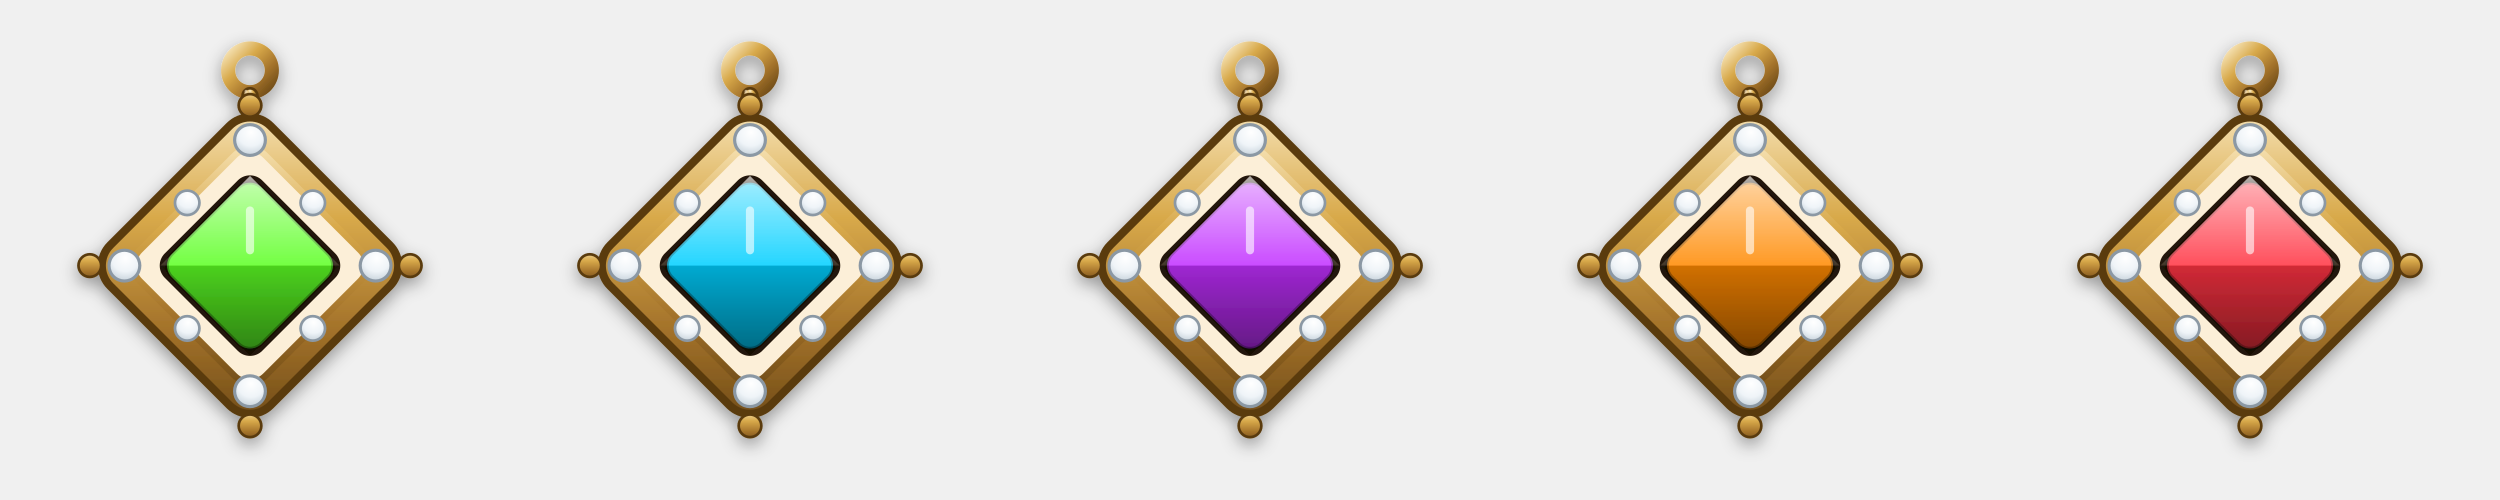
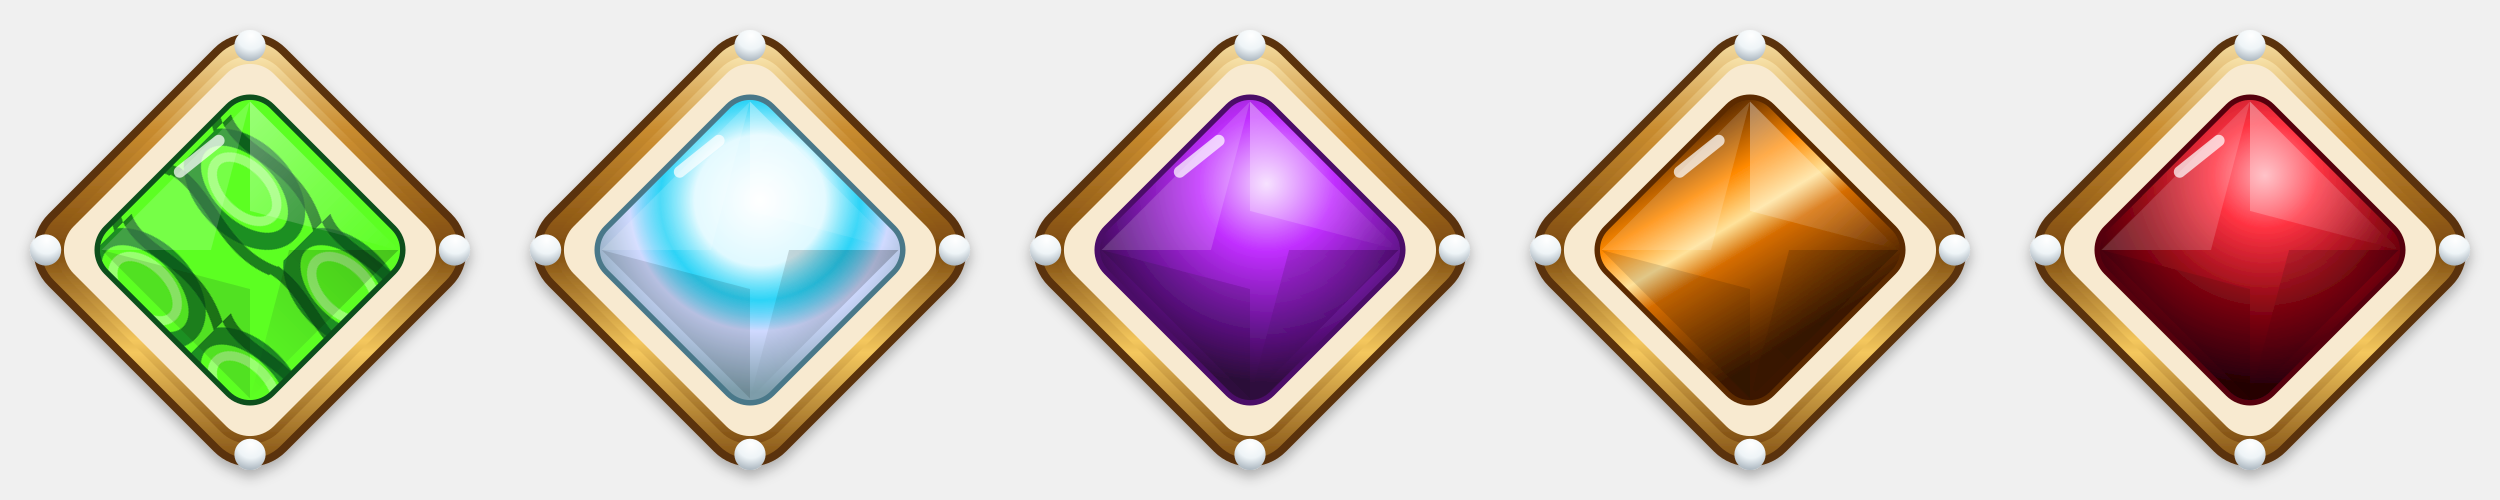
- <svg xmlns="http://www.w3.org/2000/svg" xmlns:xlink="http://www.w3.org/1999/xlink" width="320" height="64" viewBox="0 0 320 64" role="img" aria-labelledby="title desc">
+ <svg xmlns="http://www.w3.org/2000/svg" width="320" height="64" viewBox="0 0 320 64" role="img" aria-labelledby="title desc">
  <view id="sessions" viewBox="0 0 64 64" />
  <view id="consultations" viewBox="64 0 64 64" />
  <view id="content" viewBox="128 0 64 64" />
  <view id="notes" viewBox="192 0 64 64" />
  <view id="info" viewBox="256 0 64 64" />
  <defs>
-     <linearGradient id="gold-metal" x1="0" y1="0" x2="1" y2="1">
-       <stop offset="0" stop-color="#F7E4B8" />
-       <stop offset=".35" stop-color="#D8A94A" />
-       <stop offset=".7" stop-color="#A3722A" />
-       <stop offset="1" stop-color="#6E4A16" />
+     <linearGradient id="gold" x1="0" y1="0" x2="1" y2="1">
+       <stop offset="0" stop-color="#FFF0BD" />
+       <stop offset=".24" stop-color="#C98C2F" />
+       <stop offset=".5" stop-color="#7D4A0E" />
+       <stop offset=".72" stop-color="#F4C75D" />
+       <stop offset="1" stop-color="#6E3C08" />
    </linearGradient>
-     <radialGradient id="pave-diamond" cx=".35" cy=".3" r=".8">
-       <stop offset="0" stop-color="#FFFFFF" />
-       <stop offset=".55" stop-color="#EFF4F8" />
-       <stop offset="1" stop-color="#C3CFD8" />
+     <radialGradient id="diamond" cx=".3" cy=".25" r=".8">
+       <stop offset="0" stop-color="#fff" />
+       <stop offset=".55" stop-color="#eef4f7" />
+       <stop offset="1" stop-color="#aeb9c2" />
    </radialGradient>
-     <linearGradient id="rod-metal" x1="0" y1="0" x2="1" y2="0">
-       <stop offset="0" stop-color="#6E4A16" />
-       <stop offset=".28" stop-color="#D8A94A" />
-       <stop offset=".5" stop-color="#F9EAC2" />
-       <stop offset=".72" stop-color="#D8A94A" />
-       <stop offset="1" stop-color="#6E4A16" />
-     </linearGradient>
-     <linearGradient id="stone-facet-highlight" x1="0" y1="0" x2="1" y2="1">
-       <stop offset="0" stop-color="#FFFFFF" stop-opacity=".65" />
-       <stop offset=".5" stop-color="#FFFFFF" stop-opacity=".14" />
-       <stop offset="1" stop-color="#FFFFFF" stop-opacity="0" />
-     </linearGradient>
-     <linearGradient id="stone-facet-shadow" x1="0" y1="0" x2="1" y2="1">
-       <stop offset="0" stop-color="#000000" stop-opacity="0" />
-       <stop offset=".5" stop-color="#000000" stop-opacity=".18" />
-       <stop offset="1" stop-color="#000000" stop-opacity=".5" />
-     </linearGradient>
-     <filter id="pendant-shadow" x="-40%" y="-30%" width="180%" height="170%">
-       <feGaussianBlur in="SourceAlpha" stdDeviation="1.1" result="blur" />
-       <feOffset in="blur" dy=".8" result="off" />
-       <feComponentTransfer in="off" result="shadow">
-         <feFuncA type="linear" slope=".38" />
+     <filter id="shadow" x="-30%" y="-30%" width="160%" height="170%">
+       <feGaussianBlur in="SourceAlpha" stdDeviation=".9" result="b" />
+       <feOffset in="b" dy=".8" result="o" />
+       <feComponentTransfer in="o" result="s">
+         <feFuncA type="linear" slope=".3" />
      </feComponentTransfer>
      <feMerge>
-         <feMergeNode in="shadow" />
+         <feMergeNode in="s" />
        <feMergeNode in="SourceGraphic" />
      </feMerge>
    </filter>
-     <g id="pendant-chrome">
-       <circle cx="32" cy="9" r="2.8" fill="none" stroke="url(#gold-metal)" stroke-width="1.8" />
-       <rect x="31.05" y="11.3" width="1.9" height="5.4" rx=".95" fill="url(#rod-metal)" stroke="#5A3B10" stroke-width=".35" />
-       <line x1="31.5" y1="11.7" x2="31.5" y2="16" stroke="#FCEFD8" stroke-width=".4" stroke-linecap="round" opacity=".6" />
-       <g transform="translate(32 34) rotate(45) scale(1.16)">
-         <rect x="-12.5" y="-12.5" width="25" height="25" rx="3.2" fill="url(#gold-metal)" stroke="#5A3B10" stroke-width=".9" />
-         <rect x="-9.8" y="-9.8" width="19.6" height="19.6" rx="2.4" fill="#FCEFD8" stroke="url(#gold-metal)" stroke-width=".7" />
-         <circle cx="-9.8" cy="-9.8" r="1.7" fill="url(#pave-diamond)" stroke="#8B98A4" stroke-width=".35" />
-         <circle cx="9.8" cy="-9.8" r="1.7" fill="url(#pave-diamond)" stroke="#8B98A4" stroke-width=".35" />
-         <circle cx="9.8" cy="9.8" r="1.7" fill="url(#pave-diamond)" stroke="#8B98A4" stroke-width=".35" />
-         <circle cx="-9.8" cy="9.8" r="1.7" fill="url(#pave-diamond)" stroke="#8B98A4" stroke-width=".35" />
-         <circle cx="0" cy="-9.8" r="1.35" fill="url(#pave-diamond)" stroke="#8B98A4" stroke-width=".3" />
-         <circle cx="9.8" cy="0" r="1.35" fill="url(#pave-diamond)" stroke="#8B98A4" stroke-width=".3" />
-         <circle cx="0" cy="9.8" r="1.35" fill="url(#pave-diamond)" stroke="#8B98A4" stroke-width=".3" />
-         <circle cx="-9.8" cy="0" r="1.35" fill="url(#pave-diamond)" stroke="#8B98A4" stroke-width=".3" />
-         <circle cx="-12.5" cy="-12.5" r="1.25" fill="url(#gold-metal)" stroke="#5A3B10" stroke-width=".3" />
-         <circle cx="12.5" cy="-12.5" r="1.25" fill="url(#gold-metal)" stroke="#5A3B10" stroke-width=".3" />
-         <circle cx="12.5" cy="12.5" r="1.25" fill="url(#gold-metal)" stroke="#5A3B10" stroke-width=".3" />
-         <circle cx="-12.5" cy="12.5" r="1.25" fill="url(#gold-metal)" stroke="#5A3B10" stroke-width=".3" />
+     <pattern id="malachite" width="18" height="18" patternUnits="userSpaceOnUse">
+       <rect width="18" height="18" fill="#5CFF24" />
+       <ellipse cx="8" cy="9" rx="8" ry="5" fill="none" stroke="#0B6A22" stroke-width="2.2" opacity=".75" />
+       <ellipse cx="8" cy="9" rx="5" ry="3" fill="none" stroke="#D5FFBE" stroke-width="1.2" opacity=".5" />
+       <path d="M-2 3C4 8 10 0 20 7M-3 15C4 10 12 19 21 12" fill="none" stroke="#064B18" stroke-width="1.4" opacity=".7" />
+     </pattern>
+     <radialGradient id="moonstone" cx=".38" cy=".32" r=".82">
+       <stop offset="0" stop-color="#fff" />
+       <stop offset=".34" stop-color="#dff9ff" />
+       <stop offset=".52" stop-color="#00CFFF" stop-opacity=".82" />
+       <stop offset=".68" stop-color="#cfd9ff" />
+       <stop offset="1" stop-color="#7d9daa" />
+     </radialGradient>
+     <radialGradient id="amethyst" cx=".35" cy=".25" r=".85">
+       <stop offset="0" stop-color="#f4d8ff" />
+       <stop offset=".34" stop-color="#C12FFF" />
+       <stop offset=".72" stop-color="#681493" />
+       <stop offset="1" stop-color="#2f083e" />
+     </radialGradient>
+     <linearGradient id="tiger" x1="0" y1="0" x2="1" y2=".25">
+       <stop offset="0" stop-color="#4b2100" />
+       <stop offset=".28" stop-color="#FF8900" />
+       <stop offset=".46" stop-color="#ffe29a" />
+       <stop offset=".58" stop-color="#d66d00" />
+       <stop offset="1" stop-color="#3a1800" />
+     </linearGradient>
+     <radialGradient id="garnet" cx=".32" cy=".23" r=".9">
+       <stop offset="0" stop-color="#ffadb5" />
+       <stop offset=".25" stop-color="#FF3342" />
+       <stop offset=".62" stop-color="#8a0713" />
+       <stop offset="1" stop-color="#260006" />
+     </radialGradient>
+     <linearGradient id="facetLight" x1="0" y1="0" x2="1" y2="1">
+       <stop offset="0" stop-color="#fff" stop-opacity=".72" />
+       <stop offset="1" stop-color="#fff" stop-opacity="0" />
+     </linearGradient>
+     <linearGradient id="facetDark" x1="1" y1="0" x2="0" y2="1">
+       <stop offset="0" stop-color="#000" stop-opacity=".46" />
+       <stop offset="1" stop-color="#000" stop-opacity="0" />
+     </linearGradient>
+     <g id="frame">
+       <g transform="translate(32 32) rotate(45)">
+         <rect x="-21" y="-21" width="42" height="42" rx="6" fill="url(#gold)" stroke="#5a3108" stroke-width="1" />
+         <rect x="-18.6" y="-18.6" width="37.2" height="37.2" rx="4.8" fill="#f8ead0" stroke="url(#gold)" stroke-width="1" />
+         <circle cx="-18.5" cy="-18.5" r="2" fill="url(#diamond)" />
+         <circle cx="18.5" cy="-18.5" r="2" fill="url(#diamond)" />
+         <circle cx="18.5" cy="18.5" r="2" fill="url(#diamond)" />
+         <circle cx="-18.5" cy="18.5" r="2" fill="url(#diamond)" />
      </g>
    </g>
-     <g id="pendant-stone">
-       <g transform="translate(32 34) rotate(45) scale(1.16)">
-         <rect x="-7.6" y="-7.6" width="15.2" height="15.2" rx="1.9" fill="#241608" />
-         <rect x="-7" y="-7" width="14" height="14" rx="1.8" fill="currentColor" stroke="#000000" stroke-opacity=".3" stroke-width=".4" />
-         <path d="M-7 -7 7 -7 -7 7Z" fill="url(#stone-facet-highlight)" />
-         <path d="M7 -7 7 7 -7 7Z" fill="url(#stone-facet-shadow)" />
-         <path d="M-4.3 -4.3 -1.2 -1.2" stroke="#FFFFFF" stroke-width=".9" stroke-linecap="round" opacity=".6" />
-       </g>
+     <g id="facets">
+       <path d="M32 13 51 32 32 27Z" fill="url(#facetLight)" opacity=".52" />
+       <path d="M51 32 32 51 37 32Z" fill="url(#facetDark)" opacity=".5" />
+       <path d="M32 51 13 32 32 37Z" fill="#000" opacity=".12" />
+       <path d="M13 32 32 13 27 32Z" fill="#fff" opacity=".16" />
+       <path d="M23 22 28 18" stroke="#fff" stroke-width="1.5" stroke-linecap="round" opacity=".72" />
    </g>
  </defs>
-   <g id="sessions-icon" filter="url(#pendant-shadow)">
-     <use href="#pendant-chrome" xlink:href="#pendant-chrome" />
-     <use href="#pendant-stone" xlink:href="#pendant-stone" color="#5CFF24" />
+   <g id="sessions-icon" filter="url(#shadow)">
+     <use href="#frame" />
+     <rect x="17" y="17" width="30" height="30" rx="4" transform="rotate(45 32 32)" fill="url(#malachite)" stroke="#0b4f1c" stroke-width=".7" />
+     <use href="#facets" />
  </g>
-   <g id="consultations-icon" transform="translate(64 0)" filter="url(#pendant-shadow)">
-     <use href="#pendant-chrome" xlink:href="#pendant-chrome" />
-     <use href="#pendant-stone" xlink:href="#pendant-stone" color="#00CFFF" />
+   <g id="consultations-icon" transform="translate(64 0)" filter="url(#shadow)">
+     <use href="#frame" />
+     <rect x="17" y="17" width="30" height="30" rx="4" transform="rotate(45 32 32)" fill="url(#moonstone)" stroke="#4a7889" stroke-width=".7" />
+     <use href="#facets" />
  </g>
-   <g id="content-icon" transform="translate(128 0)" filter="url(#pendant-shadow)">
-     <use href="#pendant-chrome" xlink:href="#pendant-chrome" />
-     <use href="#pendant-stone" xlink:href="#pendant-stone" color="#C12FFF" />
+   <g id="content-icon" transform="translate(128 0)" filter="url(#shadow)">
+     <use href="#frame" />
+     <rect x="17" y="17" width="30" height="30" rx="4" transform="rotate(45 32 32)" fill="url(#amethyst)" stroke="#4b0a68" stroke-width=".7" />
+     <use href="#facets" />
  </g>
-   <g id="notes-icon" transform="translate(192 0)" filter="url(#pendant-shadow)">
-     <use href="#pendant-chrome" xlink:href="#pendant-chrome" />
-     <use href="#pendant-stone" xlink:href="#pendant-stone" color="#FF8900" />
+   <g id="notes-icon" transform="translate(192 0)" filter="url(#shadow)">
+     <use href="#frame" />
+     <rect x="17" y="17" width="30" height="30" rx="4" transform="rotate(45 32 32)" fill="url(#tiger)" stroke="#5b2a00" stroke-width=".7" />
+     <use href="#facets" />
  </g>
-   <g id="info-icon" transform="translate(256 0)" filter="url(#pendant-shadow)">
-     <use href="#pendant-chrome" xlink:href="#pendant-chrome" />
-     <use href="#pendant-stone" xlink:href="#pendant-stone" color="#FF3342" />
+   <g id="info-icon" transform="translate(256 0)" filter="url(#shadow)">
+     <use href="#frame" />
+     <rect x="17" y="17" width="30" height="30" rx="4" transform="rotate(45 32 32)" fill="url(#garnet)" stroke="#57040b" stroke-width=".7" />
+     <use href="#facets" />
  </g>
</svg>
